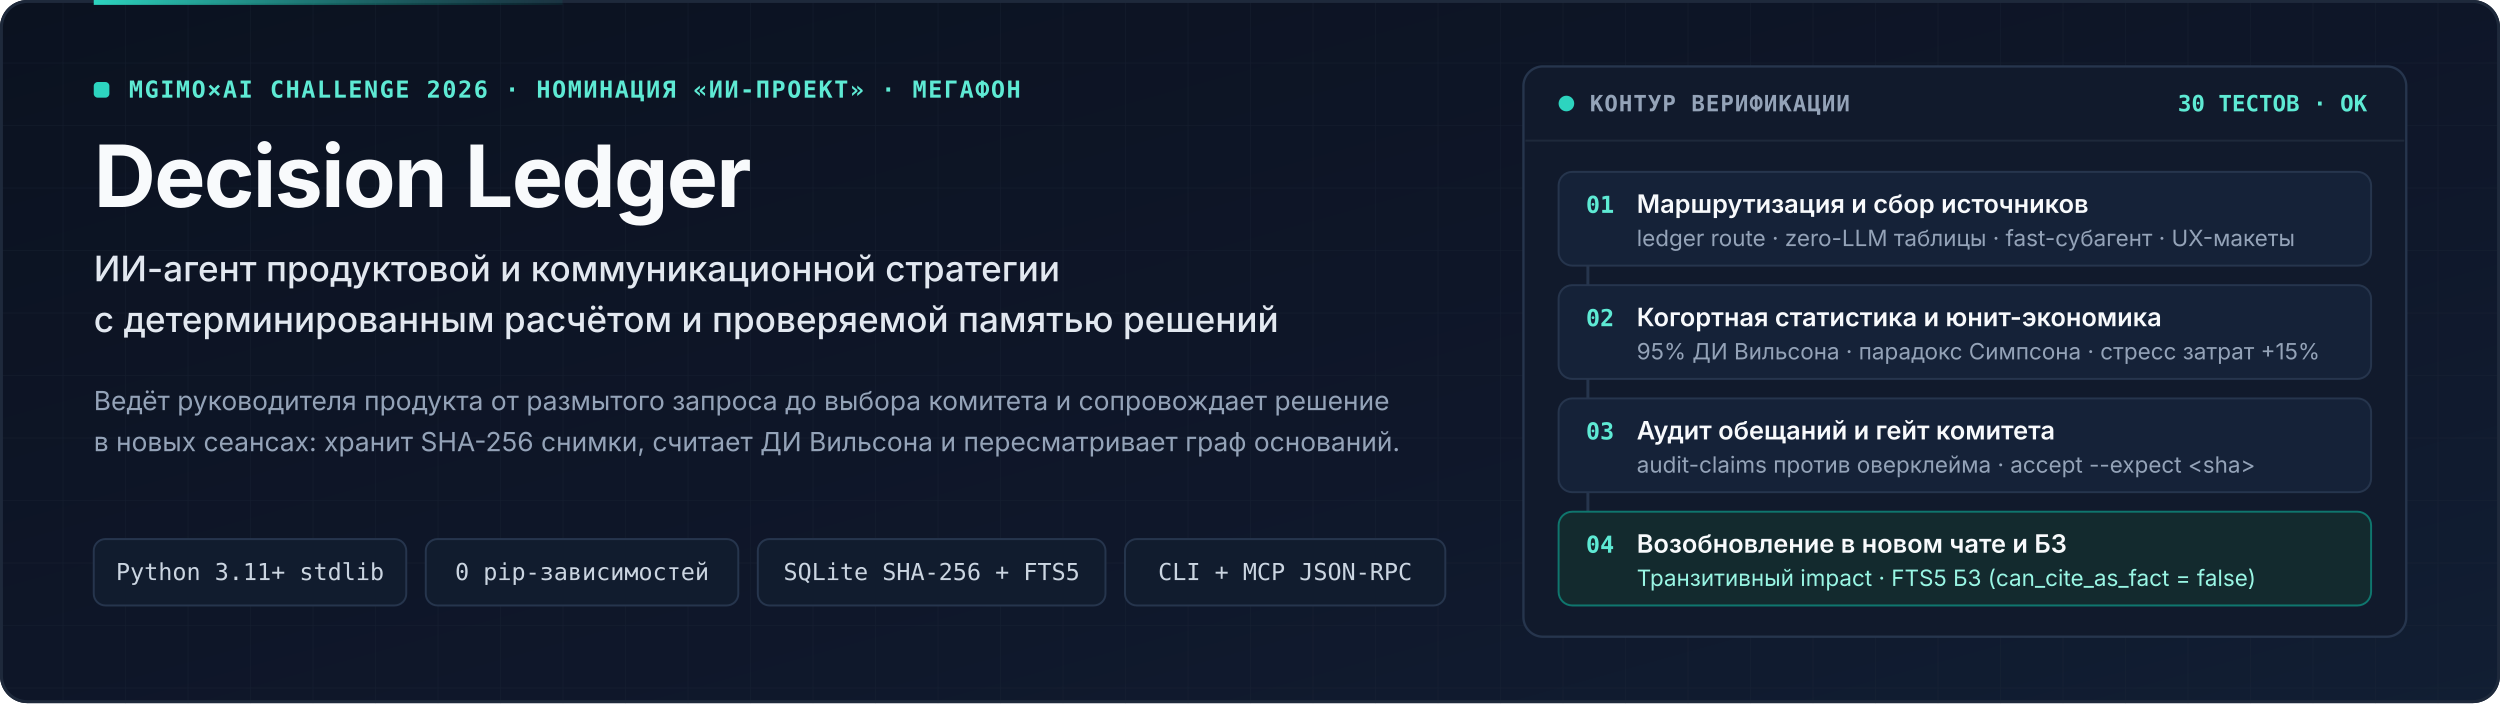
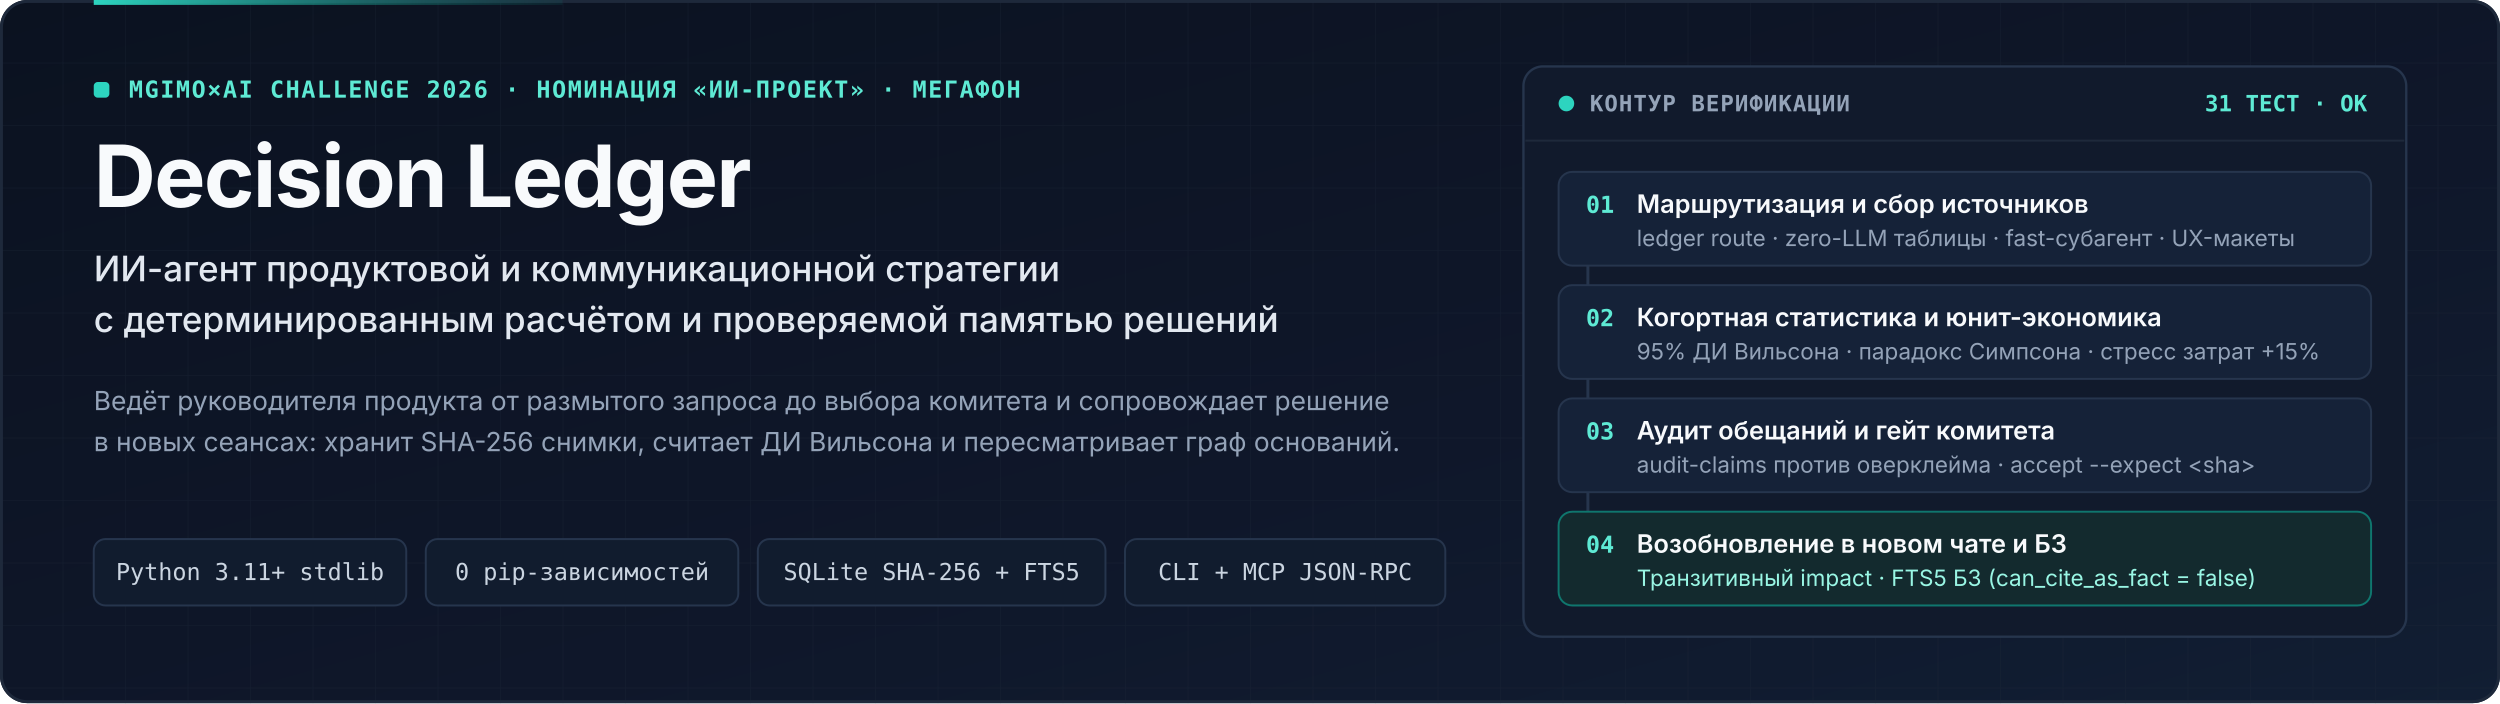
<svg xmlns="http://www.w3.org/2000/svg" viewBox="0 0 1280 360" width="1280" height="360" role="img" aria-label="Decision Ledger — Стратег Фабрики продуктов">
  <defs>
    <linearGradient id="bg" x1="0%" y1="0%" x2="100%" y2="100%">
      <stop offset="0%" stop-color="#0B1220" />
      <stop offset="60%" stop-color="#0F172A" />
      <stop offset="100%" stop-color="#111E33" />
    </linearGradient>
    <linearGradient id="accentLine" x1="0%" y1="0%" x2="100%" y2="0%">
      <stop offset="0%" stop-color="#2DD4BF" />
      <stop offset="100%" stop-color="#0F766E" stop-opacity="0.15" />
    </linearGradient>
    <pattern id="grid" width="32" height="32" patternUnits="userSpaceOnUse">
      <path d="M 32 0 L 0 0 0 32" fill="none" stroke="#1E293B" stroke-width="0.6" stroke-opacity="0.45" />
    </pattern>
  </defs>
  <rect x="0" y="0" width="1280" height="360" rx="14" fill="url(#bg)" />
  <rect x="0" y="0" width="1280" height="360" rx="14" fill="url(#grid)" />
  <rect x="0.75" y="0.75" width="1278.5" height="358.5" rx="13.25" fill="none" stroke="#1E293B" stroke-width="1.5" />
  <rect x="48" y="0" width="240" height="2.5" fill="url(#accentLine)" />
  <g font-family="-apple-system, BlinkMacSystemFont, 'Inter', 'Segoe UI', Roboto, Helvetica, Arial, sans-serif">
    <rect x="48" y="42" width="8" height="8" rx="2" fill="#2DD4BF" />
    <text x="66" y="50" fill="#5EEAD4" font-family="ui-monospace, SFMono-Regular, 'DejaVu Sans Mono', Menlo, Consolas, monospace" font-size="12" font-weight="600" letter-spacing="0.8">MGIMO×AI CHALLENGE 2026 · НОМИНАЦИЯ «ИИ-ПРОЕКТ» · МЕГАФОН</text>
    <text x="48" y="106" fill="#F8FAFC" font-size="44" font-weight="700" letter-spacing="-0.8">Decision Ledger</text>
    <text x="48" y="144" fill="#E2E8F0" font-size="18" font-weight="500">ИИ-агент продуктовой и коммуникационной стратегии</text>
    <text x="48" y="170" fill="#E2E8F0" font-size="18" font-weight="500">с детерминированным расчётом и проверяемой памятью решений</text>
    <text x="48" y="210" fill="#94A3B8" font-size="13.5">Ведёт руководителя продукта от размытого запроса до выбора комитета и сопровождает решение</text>
    <text x="48" y="231" fill="#94A3B8" font-size="13.5">в новых сеансах: хранит SHA-256 снимки, считает ДИ Вильсона и пересматривает граф оснований.</text>
    <g font-family="ui-monospace, SFMono-Regular, 'DejaVu Sans Mono', Menlo, Consolas, monospace" font-size="12" fill="#CBD5E1">
      <rect x="48" y="276" width="160" height="34" rx="6" fill="#111C2E" stroke="#26354D" stroke-width="1" />
      <text x="128" y="297" text-anchor="middle">Python 3.11+ stdlib</text>
      <rect x="218" y="276" width="160" height="34" rx="6" fill="#111C2E" stroke="#26354D" stroke-width="1" />
      <text x="298" y="297" text-anchor="middle">0 pip-зависимостей</text>
      <rect x="388" y="276" width="178" height="34" rx="6" fill="#111C2E" stroke="#26354D" stroke-width="1" />
      <text x="477" y="297" text-anchor="middle">SQLite SHA-256 + FTS5</text>
      <rect x="576" y="276" width="164" height="34" rx="6" fill="#111C2E" stroke="#26354D" stroke-width="1" />
      <text x="658" y="297" text-anchor="middle">CLI + MCP JSON-RPC</text>
    </g>
  </g>
  <g font-family="-apple-system, BlinkMacSystemFont, 'Inter', 'Segoe UI', Roboto, Helvetica, Arial, sans-serif">
    <rect x="780" y="34" width="452" height="292" rx="10" fill="#111A2C" stroke="#26354D" stroke-width="1.2" />
    <line x1="781" y1="72" x2="1231" y2="72" stroke="#1E293B" stroke-width="1" />
    <circle cx="802" cy="53" r="4" fill="#2DD4BF" />
    <text x="814" y="57" fill="#94A3B8" font-family="ui-monospace, SFMono-Regular, 'DejaVu Sans Mono', Menlo, Consolas, monospace" font-size="11.5" font-weight="600" letter-spacing="0.5">КОНТУР ВЕРИФИКАЦИИ</text>
-     <text x="1212" y="57" text-anchor="end" fill="#5EEAD4" font-family="ui-monospace, SFMono-Regular, 'DejaVu Sans Mono', Menlo, Consolas, monospace" font-size="11.5" font-weight="600">30 ТЕСТОВ · OK</text>
+     <text x="1212" y="57" text-anchor="end" fill="#5EEAD4" font-family="ui-monospace, SFMono-Regular, 'DejaVu Sans Mono', Menlo, Consolas, monospace" font-size="11.5" font-weight="600">31 ТЕСТ · OK</text>
    <line x1="813" y1="108" x2="813" y2="286" stroke="#26354D" stroke-width="1.5" />
    <rect x="798" y="88" width="416" height="48" rx="7" fill="#152238" stroke="#26354D" stroke-width="1" />
    <text x="812" y="109" fill="#5EEAD4" font-family="ui-monospace, SFMono-Regular, 'DejaVu Sans Mono', Menlo, Consolas, monospace" font-size="12" font-weight="700">01</text>
    <text x="838" y="109" fill="#F8FAFC" font-size="13" font-weight="600">Маршрутизация и сбор источников</text>
    <text x="838" y="126" fill="#94A3B8" font-size="11.5">ledger route · zero-LLM таблицы · fast-субагент · UX-макеты</text>
    <rect x="798" y="146" width="416" height="48" rx="7" fill="#152238" stroke="#26354D" stroke-width="1" />
    <text x="812" y="167" fill="#5EEAD4" font-family="ui-monospace, SFMono-Regular, 'DejaVu Sans Mono', Menlo, Consolas, monospace" font-size="12" font-weight="700">02</text>
    <text x="838" y="167" fill="#F8FAFC" font-size="13" font-weight="600">Когортная статистика и юнит-экономика</text>
    <text x="838" y="184" fill="#94A3B8" font-size="11.5">95% ДИ Вильсона · парадокс Симпсона · стресс затрат +15%</text>
    <rect x="798" y="204" width="416" height="48" rx="7" fill="#152238" stroke="#26354D" stroke-width="1" />
    <text x="812" y="225" fill="#5EEAD4" font-family="ui-monospace, SFMono-Regular, 'DejaVu Sans Mono', Menlo, Consolas, monospace" font-size="12" font-weight="700">03</text>
    <text x="838" y="225" fill="#F8FAFC" font-size="13" font-weight="600">Аудит обещаний и гейт комитета</text>
    <text x="838" y="242" fill="#94A3B8" font-size="11.5">audit-claims против оверклейма · accept --expect &lt;sha&gt;</text>
    <rect x="798" y="262" width="416" height="48" rx="7" fill="#132A2E" stroke="#0F766E" stroke-width="1" />
    <text x="812" y="283" fill="#5EEAD4" font-family="ui-monospace, SFMono-Regular, 'DejaVu Sans Mono', Menlo, Consolas, monospace" font-size="12" font-weight="700">04</text>
    <text x="838" y="283" fill="#F8FAFC" font-size="13" font-weight="600">Возобновление в новом чате и БЗ</text>
    <text x="838" y="300" fill="#99F6E4" font-size="11.5">Транзитивный impact · FTS5 БЗ (can_cite_as_fact = false)</text>
  </g>
</svg>
